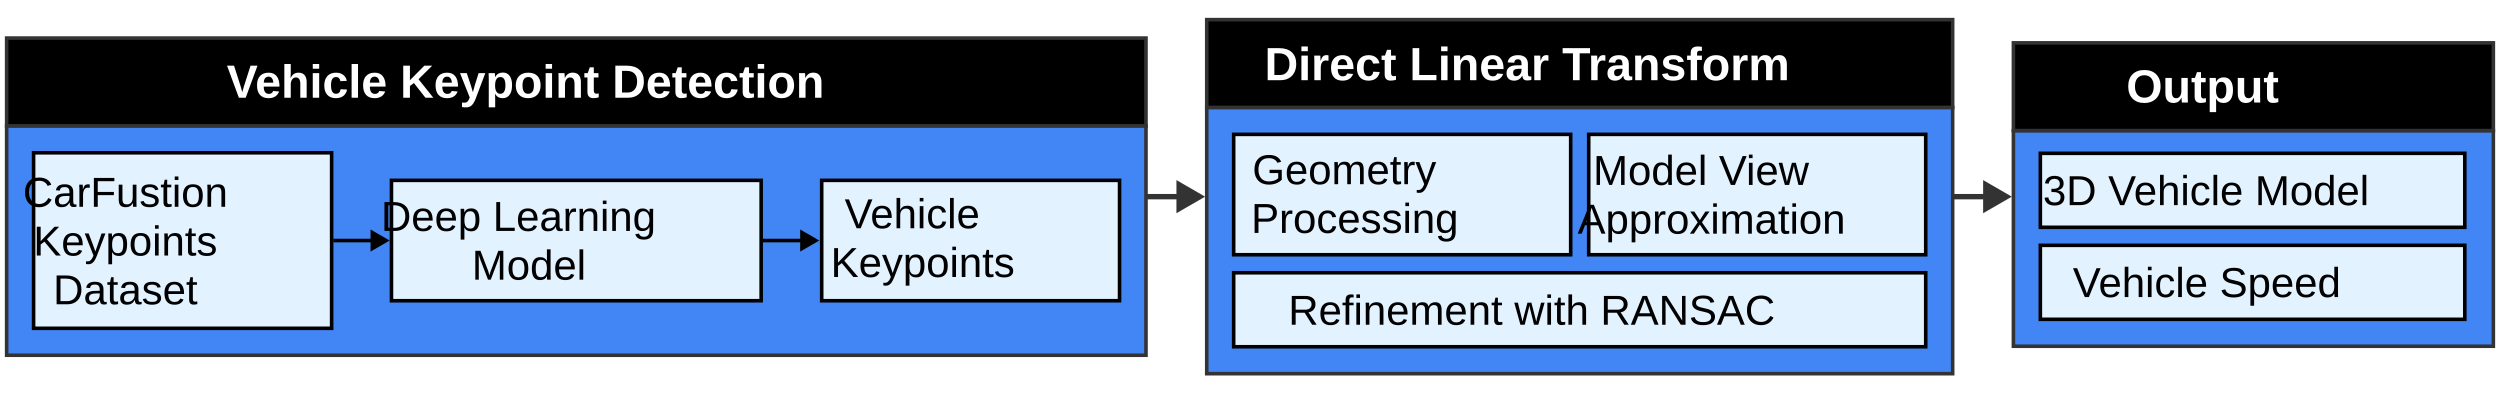
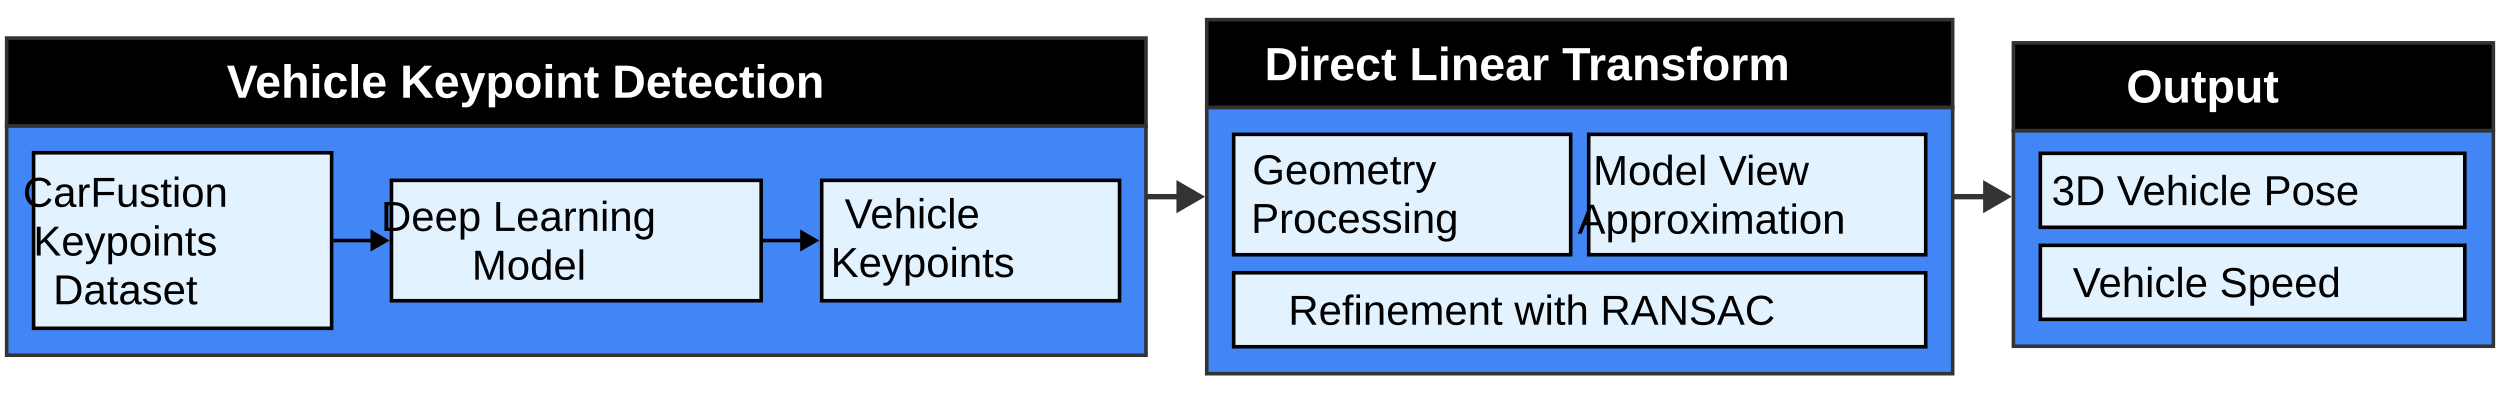
<svg xmlns="http://www.w3.org/2000/svg" width="2784" height="438" viewBox="0 0 736.6 115.888" version="1.1" id="svg5" xml:space="preserve">
  <defs id="defs2">
    <marker style="overflow:visible" id="Triangle" refX="0" refY="0" orient="auto-start-reverse" markerWidth="1" markerHeight="1" viewBox="0 0 1 1" preserveAspectRatio="xMidYMid">
      <path transform="scale(0.5)" style="fill:context-stroke;fill-rule:evenodd;stroke:context-stroke;stroke-width:1pt" d="M 5.77,0 -2.88,5 V -5 Z" id="path135" />
    </marker>
  </defs>
  <g id="layer1">
    <rect style="fill:#ffffff;fill-opacity:1;stroke:none;stroke-width:2.117;stroke-linecap:square;stroke-linejoin:miter;stroke-dasharray:none;paint-order:stroke markers fill" id="rect19" width="961.211" height="269.189" x="-107.022" y="-65.821" />
    <g id="g27" transform="translate(5.035602,-148.3198)">
      <g id="g24" transform="translate(5.159978)">
        <rect style="fill:#4285f4;fill-opacity:1;stroke:#333333;stroke-width:2.117;stroke-linecap:square;stroke-linejoin:miter;stroke-dasharray:none;stroke-dashoffset:0;paint-order:stroke markers fill" id="rect3" width="334.638" height="66.533" x="-7.71" y="185.927" />
        <rect style="fill:#000000;stroke:#333333;stroke-width:2.117;stroke-linecap:square;stroke-linejoin:miter;stroke-dasharray:none;stroke-dashoffset:0;paint-order:stroke markers fill" id="rect1" width="334.638" height="24.798" x="-7.71" y="160.067" />
        <rect style="fill:#e3f2ff;fill-opacity:1;stroke:#000000;stroke-width:2.117;stroke-linecap:square;stroke-linejoin:miter;stroke-dasharray:none;paint-order:stroke markers fill" id="rect2" width="86.756" height="50.658" x="0.228" y="193.864" />
        <text xml:space="preserve" style="font-size:12.347px;line-height:1.15;font-family:'Times New Roman';-inkscape-font-specification:'Times New Roman, ';text-align:center;letter-spacing:0px;word-spacing:-0.003px;text-anchor:middle;fill:#000000;stroke:none;stroke-width:0.926;stroke-linecap:round;stroke-linejoin:round;stroke-dasharray:2.778, 2.778;paint-order:stroke markers fill" x="43.718" y="209.284" id="text2" transform="scale(1.000135,0.9998651)">
          <tspan id="tspan2" style="font-style:normal;font-variant:normal;font-weight:normal;font-stretch:normal;font-size:12.347px;line-height:1.15;font-family:Arial;-inkscape-font-specification:Arial;text-align:center;text-anchor:middle;fill:#000000;stroke:none;stroke-width:0.926" x="43.718" y="209.284" dx="0" dy="0" rotate="0 0 0 0 0 0 0 0 0 0 0">CarFustion</tspan>
          <tspan style="font-style:normal;font-variant:normal;font-weight:normal;font-stretch:normal;font-size:12.347px;line-height:1.15;font-family:Arial;-inkscape-font-specification:Arial;text-align:center;text-anchor:middle;fill:#000000;stroke:none;stroke-width:0.926" x="43.718" y="223.645" id="tspan3" rotate="0 0 0 0 0 0 0 0 0 0">Keypoints</tspan>
          <tspan style="font-style:normal;font-variant:normal;font-weight:normal;font-stretch:normal;font-size:12.347px;line-height:1.15;font-family:Arial;-inkscape-font-specification:Arial;text-align:center;text-anchor:middle;fill:#000000;stroke:none;stroke-width:0.926" x="43.718" y="238.007" id="tspan4" rotate="0 0 0 0 0 0 0 0">Dataset</tspan>
          <tspan style="font-style:normal;font-variant:normal;font-weight:normal;font-stretch:normal;font-size:12.347px;line-height:1.15;font-family:Arial;-inkscape-font-specification:Arial;text-align:center;text-anchor:middle;fill:#000000;stroke:none;stroke-width:0.926" x="43.718" y="252.206" id="tspan10" rotate="0" />
        </text>
        <rect style="fill:#e3f2ff;fill-opacity:1;stroke:#000000;stroke-width:2.117;stroke-linecap:square;stroke-linejoin:miter;stroke-dasharray:none;paint-order:stroke markers fill" id="rect4" width="107.869" height="34.407" x="105.675" y="201.99" />
        <text xml:space="preserve" style="font-size:12.347px;line-height:1.15;font-family:'Times New Roman';-inkscape-font-specification:'Times New Roman, ';text-align:center;letter-spacing:0px;word-spacing:-0.003px;text-anchor:middle;fill:#000000;stroke:none;stroke-width:0.926;stroke-linecap:round;stroke-linejoin:round;stroke-dasharray:2.778, 2.778;paint-order:stroke markers fill" x="159.525" y="216.389" id="text7" transform="scale(1.000135,0.9998651)">
          <tspan style="font-style:normal;font-variant:normal;font-weight:normal;font-stretch:normal;font-size:12.347px;line-height:1.15;font-family:Arial;-inkscape-font-specification:Arial;text-align:center;text-anchor:middle;fill:#000000;stroke:none;stroke-width:0.926" x="159.525" y="216.389" id="tspan7">Deep Learning</tspan>
          <tspan style="font-style:normal;font-variant:normal;font-weight:normal;font-stretch:normal;font-size:12.347px;line-height:1.15;font-family:Arial;-inkscape-font-specification:Arial;text-align:center;text-anchor:middle;fill:#000000;stroke:none;stroke-width:0.926" x="159.525" y="230.75" id="tspan9">Model</tspan>
        </text>
        <rect style="fill:#e3f2ff;fill-opacity:1;stroke:#000000;stroke-width:2.117;stroke-linecap:square;stroke-linejoin:miter;stroke-dasharray:none;paint-order:stroke markers fill" id="rect10" width="86.699" height="34.407" x="232.436" y="201.99" />
        <text xml:space="preserve" style="font-size:12.347px;line-height:1.15;font-family:'Times New Roman';-inkscape-font-specification:'Times New Roman, ';text-align:center;letter-spacing:0px;word-spacing:-0.003px;text-anchor:middle;fill:#000000;stroke:none;stroke-width:0.926;stroke-linecap:round;stroke-linejoin:round;stroke-dasharray:2.778, 2.778;paint-order:stroke markers fill" x="275.534" y="215.602" id="text12" transform="scale(1.000135,0.9998651)">
          <tspan style="font-style:normal;font-variant:normal;font-weight:normal;font-stretch:normal;font-size:12.347px;line-height:1.15;font-family:Arial;-inkscape-font-specification:Arial;text-align:center;text-anchor:middle;fill:#000000;stroke:none;stroke-width:0.926" x="275.534" y="215.602" id="tspan12">Vehicle</tspan>
          <tspan style="font-style:normal;font-variant:normal;font-weight:normal;font-stretch:normal;font-size:12.347px;line-height:1.15;font-family:Arial;-inkscape-font-specification:Arial;text-align:center;text-anchor:middle;fill:#000000;stroke:none;stroke-width:0.926" x="275.534" y="229.964" id="tspan14">Keypoints</tspan>
        </text>
        <text xml:space="preserve" style="font-size:13.715px;line-height:1;font-family:'Times New Roman';-inkscape-font-specification:'Times New Roman, ';text-align:center;letter-spacing:0px;word-spacing:-0.003px;text-anchor:middle;fill:#ffffff;stroke:none;stroke-width:0.926;stroke-linecap:round;stroke-linejoin:round;stroke-dasharray:2.778, 2.778;paint-order:stroke markers fill" x="160.053" y="177.136" id="text17" transform="scale(1.000135,0.9998651)">
          <tspan style="font-style:normal;font-variant:normal;font-weight:bold;font-stretch:normal;font-size:13.715px;font-family:Arial;-inkscape-font-specification:'Arial Bold';text-align:center;text-anchor:middle;fill:#ffffff;stroke:none;stroke-width:0.926" x="160.053" y="177.136" id="tspan17">Vehicle Keypoint Detection</tspan>
        </text>
        <path style="fill:none;fill-opacity:1;stroke:#000000;stroke-width:1.058;stroke-linecap:square;stroke-linejoin:miter;stroke-dasharray:none;stroke-dashoffset:0;marker-end:url(#Triangle);paint-order:stroke markers fill" d="m 215.132,219.193 h 12.315" id="path6" />
        <path style="fill:none;fill-opacity:1;stroke:#000000;stroke-width:1.058;stroke-linecap:square;stroke-linejoin:miter;stroke-dasharray:none;stroke-dashoffset:0;marker-end:url(#Triangle);paint-order:stroke markers fill" d="M 88.543,219.193 H 100.858" id="path10" />
      </g>
      <g id="g25" transform="translate(-5.015545,-0.6093401)">
        <rect style="fill:#4285f4;fill-opacity:1;stroke:#333333;stroke-width:2.117;stroke-linecap:square;stroke-linejoin:miter;stroke-dasharray:none;stroke-dashoffset:0;paint-order:stroke markers fill" id="rect13" width="140.355" height="62.479" x="593.739" y="187.942" />
        <rect style="fill:#000000;stroke:#333333;stroke-width:2.117;stroke-linecap:square;stroke-linejoin:miter;stroke-dasharray:none;stroke-dashoffset:0;paint-order:stroke markers fill" id="rect14" width="140.355" height="24.798" x="593.739" y="162.086" />
        <rect style="fill:#e3f2ff;fill-opacity:1;stroke:#000000;stroke-width:2.117;stroke-linecap:square;stroke-linejoin:miter;stroke-dasharray:none;paint-order:stroke markers fill" id="rect20" width="124.004" height="20.739" x="601.677" y="194.634" />
-         <text xml:space="preserve" style="font-size:12.347px;line-height:1.15;font-family:'Times New Roman';-inkscape-font-specification:'Times New Roman, ';text-align:center;letter-spacing:0px;word-spacing:-0.003px;text-anchor:middle;fill:#000000;stroke:none;stroke-width:0.926;stroke-linecap:round;stroke-linejoin:round;stroke-dasharray:2.778, 2.778;paint-order:stroke markers fill" x="663.764" y="209.39" id="text21" transform="scale(1.000135,0.9998651)">
-           <tspan style="font-style:normal;font-variant:normal;font-weight:normal;font-stretch:normal;font-size:12.347px;line-height:1.15;font-family:Arial;-inkscape-font-specification:Arial;text-align:center;text-anchor:middle;fill:#000000;stroke:none;stroke-width:0.926" x="663.764" y="209.39" id="tspan21">3D Vehicle Model</tspan>
+         <text xml:space="preserve" style="font-size:12.347px;line-height:1.15;font-family:'Times New Roman';-inkscape-font-specification:'Times New Roman, ';text-align:center;letter-spacing:0px;word-spacing:-0.003px;text-anchor:middle;fill:#000000;stroke:none;stroke-width:0.926;stroke-linecap:round;stroke-linejoin:round;stroke-dasharray:2.778, 2.778;paint-order:stroke markers fill" x="663.586" y="209.39" id="text21" transform="scale(1.000135,0.9998651)">
+           <tspan style="font-style:normal;font-variant:normal;font-weight:normal;font-stretch:normal;font-size:12.347px;line-height:1.15;font-family:Arial;-inkscape-font-specification:Arial;text-align:center;text-anchor:middle;fill:#000000;stroke:none;stroke-width:0.926" x="663.586" y="209.39" id="tspan21">3D Vehicle Pose</tspan>
        </text>
        <text xml:space="preserve" style="font-size:13.715px;line-height:1;font-family:'Times New Roman';-inkscape-font-specification:'Times New Roman, ';text-align:center;letter-spacing:0px;word-spacing:-0.003px;text-anchor:middle;fill:#ffffff;stroke:none;stroke-width:0.926;stroke-linecap:round;stroke-linejoin:round;stroke-dasharray:2.778, 2.778;paint-order:stroke markers fill" x="664.293" y="179.155" id="text24" transform="scale(1.000135,0.9998651)">
          <tspan style="font-style:normal;font-variant:normal;font-weight:bold;font-stretch:normal;font-size:13.715px;font-family:Arial;-inkscape-font-specification:'Arial Bold';text-align:center;text-anchor:middle;fill:#ffffff;stroke:none;stroke-width:0.926" x="664.293" y="179.155" id="tspan24">Output</tspan>
        </text>
        <rect style="fill:#e3f2ff;fill-opacity:1;stroke:#000000;stroke-width:2.117;stroke-linecap:square;stroke-linejoin:miter;stroke-dasharray:none;paint-order:stroke markers fill" id="rect25" width="124.004" height="20.739" x="601.677" y="221.744" />
        <text xml:space="preserve" style="font-size:12.347px;line-height:1.15;font-family:'Times New Roman';-inkscape-font-specification:'Times New Roman, ';text-align:center;letter-spacing:0px;word-spacing:-0.003px;text-anchor:middle;fill:#000000;stroke:none;stroke-width:0.926;stroke-linecap:round;stroke-linejoin:round;stroke-dasharray:2.778, 2.778;paint-order:stroke markers fill" x="664.008" y="236.49" id="text25" transform="scale(1.000135,0.9998651)">
          <tspan style="font-style:normal;font-variant:normal;font-weight:normal;font-stretch:normal;font-size:12.347px;line-height:1.15;font-family:Arial;-inkscape-font-specification:Arial;text-align:center;text-anchor:middle;fill:#000000;stroke:none;stroke-width:0.926" x="664.008" y="236.49" id="tspan25">Vehicle Speed</tspan>
        </text>
      </g>
      <g id="g26" transform="translate(-4.797746,-0.1582069)">
        <rect style="fill:#4285f4;fill-opacity:1;stroke:#333333;stroke-width:2.117;stroke-linecap:square;stroke-linejoin:miter;stroke-dasharray:none;stroke-dashoffset:0;paint-order:stroke markers fill" id="rect24" width="218.722" height="77.392" x="355.843" y="180.661" />
        <rect style="fill:#000000;stroke:#333333;stroke-width:2.117;stroke-linecap:square;stroke-linejoin:miter;stroke-dasharray:none;stroke-dashoffset:0;paint-order:stroke markers fill" id="rect28" width="218.722" height="24.798" x="355.843" y="154.791" />
        <text xml:space="preserve" style="font-size:13.715px;line-height:1;font-family:'Times New Roman';-inkscape-font-specification:'Times New Roman, ';text-align:center;letter-spacing:0px;word-spacing:-0.003px;text-anchor:middle;fill:#ffffff;stroke:none;stroke-width:0.926;stroke-linecap:round;stroke-linejoin:round;stroke-dasharray:2.778, 2.778;paint-order:stroke markers fill" x="465.091" y="172.124" id="text30" transform="scale(1.000135,0.9998651)">
          <tspan style="font-style:normal;font-variant:normal;font-weight:bold;font-stretch:normal;font-size:13.715px;font-family:Arial;-inkscape-font-specification:'Arial Bold';text-align:center;text-anchor:middle;fill:#ffffff;stroke:none;stroke-width:0.926" x="465.091" y="172.124" id="tspan30">Direct Linear Transform</tspan>
        </text>
        <rect style="fill:#e3f2ff;fill-opacity:1;stroke:#000000;stroke-width:2.117;stroke-linecap:square;stroke-linejoin:miter;stroke-dasharray:none;paint-order:stroke markers fill" id="rect30" width="202.847" height="20.739" x="363.78" y="229.376" />
        <text xml:space="preserve" style="font-size:12.347px;line-height:1.15;font-family:'Times New Roman';-inkscape-font-specification:'Times New Roman, ';text-align:center;letter-spacing:0px;word-spacing:-0.003px;text-anchor:middle;fill:#000000;stroke:none;stroke-width:0.926;stroke-linecap:round;stroke-linejoin:round;stroke-dasharray:2.778, 2.778;paint-order:stroke markers fill" x="464.9" y="244.197" id="text31" transform="scale(1.000135,0.9998651)">
          <tspan style="font-style:normal;font-variant:normal;font-weight:normal;font-stretch:normal;font-size:12.347px;line-height:1.15;font-family:Arial;-inkscape-font-specification:Arial;text-align:center;text-anchor:middle;fill:#000000;stroke:none;stroke-width:0.926" x="464.9" y="244.197" id="tspan31">Refinement with RANSAC</tspan>
        </text>
        <rect style="fill:#e3f2ff;fill-opacity:1;stroke:#000000;stroke-width:2.117;stroke-linecap:square;stroke-linejoin:miter;stroke-dasharray:none;paint-order:stroke markers fill" id="rect8" width="98.238" height="34.407" x="363.78" y="188.599" />
        <text xml:space="preserve" style="font-size:12.347px;line-height:1.15;font-family:'Times New Roman';-inkscape-font-specification:'Times New Roman, ';text-align:center;letter-spacing:0px;word-spacing:-0.003px;text-anchor:middle;fill:#000000;stroke:none;stroke-width:0.926;stroke-linecap:round;stroke-linejoin:round;stroke-dasharray:2.778, 2.778;paint-order:stroke markers fill" x="412.78" y="202.779" id="text11" transform="scale(1.000135,0.9998651)">
          <tspan style="font-style:normal;font-variant:normal;font-weight:normal;font-stretch:normal;font-size:12.347px;line-height:1.15;font-family:Arial;-inkscape-font-specification:Arial;text-align:center;text-anchor:middle;fill:#000000;stroke:none;stroke-width:0.926" x="412.78" y="202.779" id="tspan11">Geometry</tspan>
          <tspan style="font-style:normal;font-variant:normal;font-weight:normal;font-stretch:normal;font-size:12.347px;line-height:1.15;font-family:Arial;-inkscape-font-specification:Arial;text-align:center;text-anchor:middle;fill:#000000;stroke:none;stroke-width:0.926" x="412.78" y="217.14" id="tspan13">Processing</tspan>
        </text>
        <rect style="fill:#e3f2ff;fill-opacity:1;stroke:#000000;stroke-width:2.117;stroke-linecap:square;stroke-linejoin:miter;stroke-dasharray:none;paint-order:stroke markers fill" id="rect15" width="98.238" height="34.407" x="468.389" y="188.599" />
        <text xml:space="preserve" style="font-size:12.347px;line-height:1.15;font-family:'Times New Roman';-inkscape-font-specification:'Times New Roman, ';text-align:center;letter-spacing:0px;word-spacing:-0.003px;text-anchor:middle;fill:#000000;stroke:none;stroke-width:0.926;stroke-linecap:round;stroke-linejoin:round;stroke-dasharray:2.778, 2.778;paint-order:stroke markers fill" x="517.872" y="202.996" id="text16" transform="scale(1.000135,0.9998651)">
          <tspan style="font-style:normal;font-variant:normal;font-weight:normal;font-stretch:normal;font-size:12.347px;line-height:1.15;font-family:Arial;-inkscape-font-specification:Arial;text-align:center;text-anchor:middle;fill:#000000;stroke:none;stroke-width:0.926" x="517.872" y="202.996" id="tspan16">Model View</tspan>
          <tspan style="font-style:normal;font-variant:normal;font-weight:normal;font-stretch:normal;font-size:12.347px;line-height:1.15;font-family:Arial;-inkscape-font-specification:Arial;text-align:center;text-anchor:middle;fill:#000000;stroke:none;stroke-width:0.926" x="517.872" y="217.358" id="tspan18">Approximation</tspan>
        </text>
      </g>
      <path style="fill:none;stroke:#333333;stroke-width:1.587;stroke-linecap:square;stroke-linejoin:miter;stroke-dasharray:none;stroke-dashoffset:0;marker-end:url(#Triangle);paint-order:stroke markers fill" d="m 571.233,206.264 h 10.855" id="path26" />
      <path style="fill:none;stroke:#333333;stroke-width:1.587;stroke-linecap:square;stroke-linejoin:miter;stroke-dasharray:none;stroke-dashoffset:0;marker-end:url(#Triangle);paint-order:stroke markers fill" d="M 333.555,206.264 H 344.403" id="path27" />
    </g>
  </g>
</svg>
